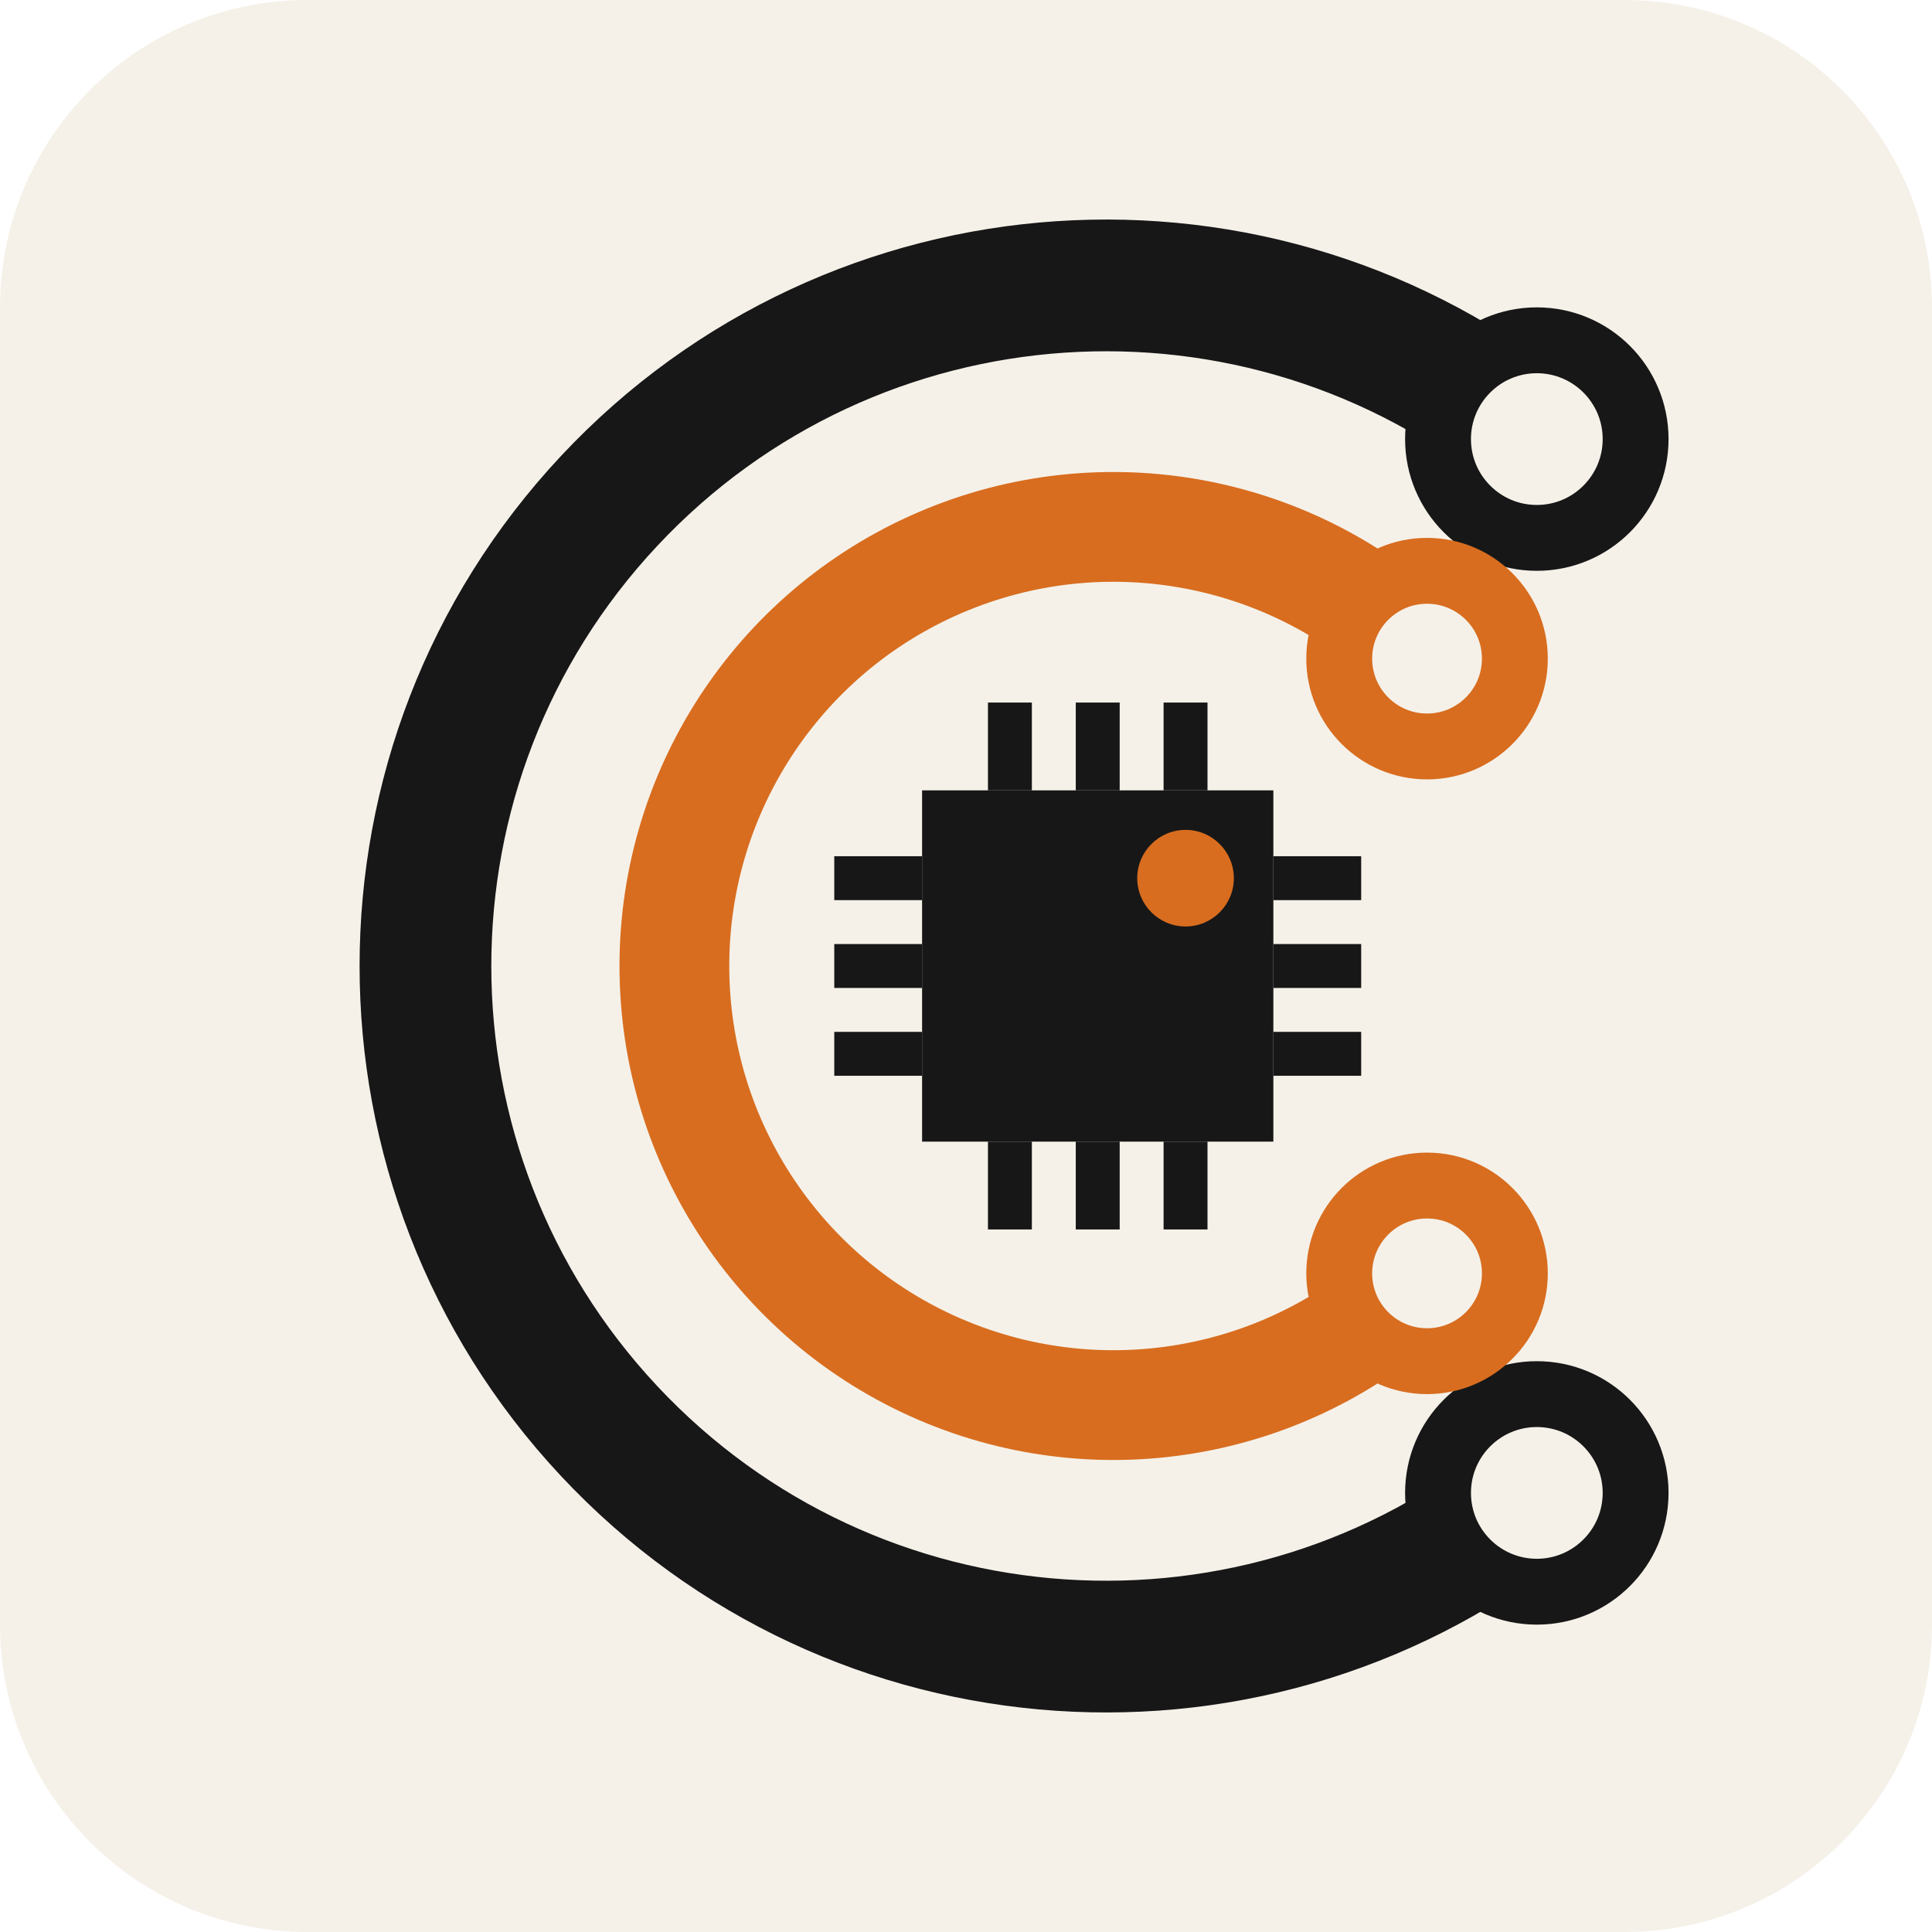
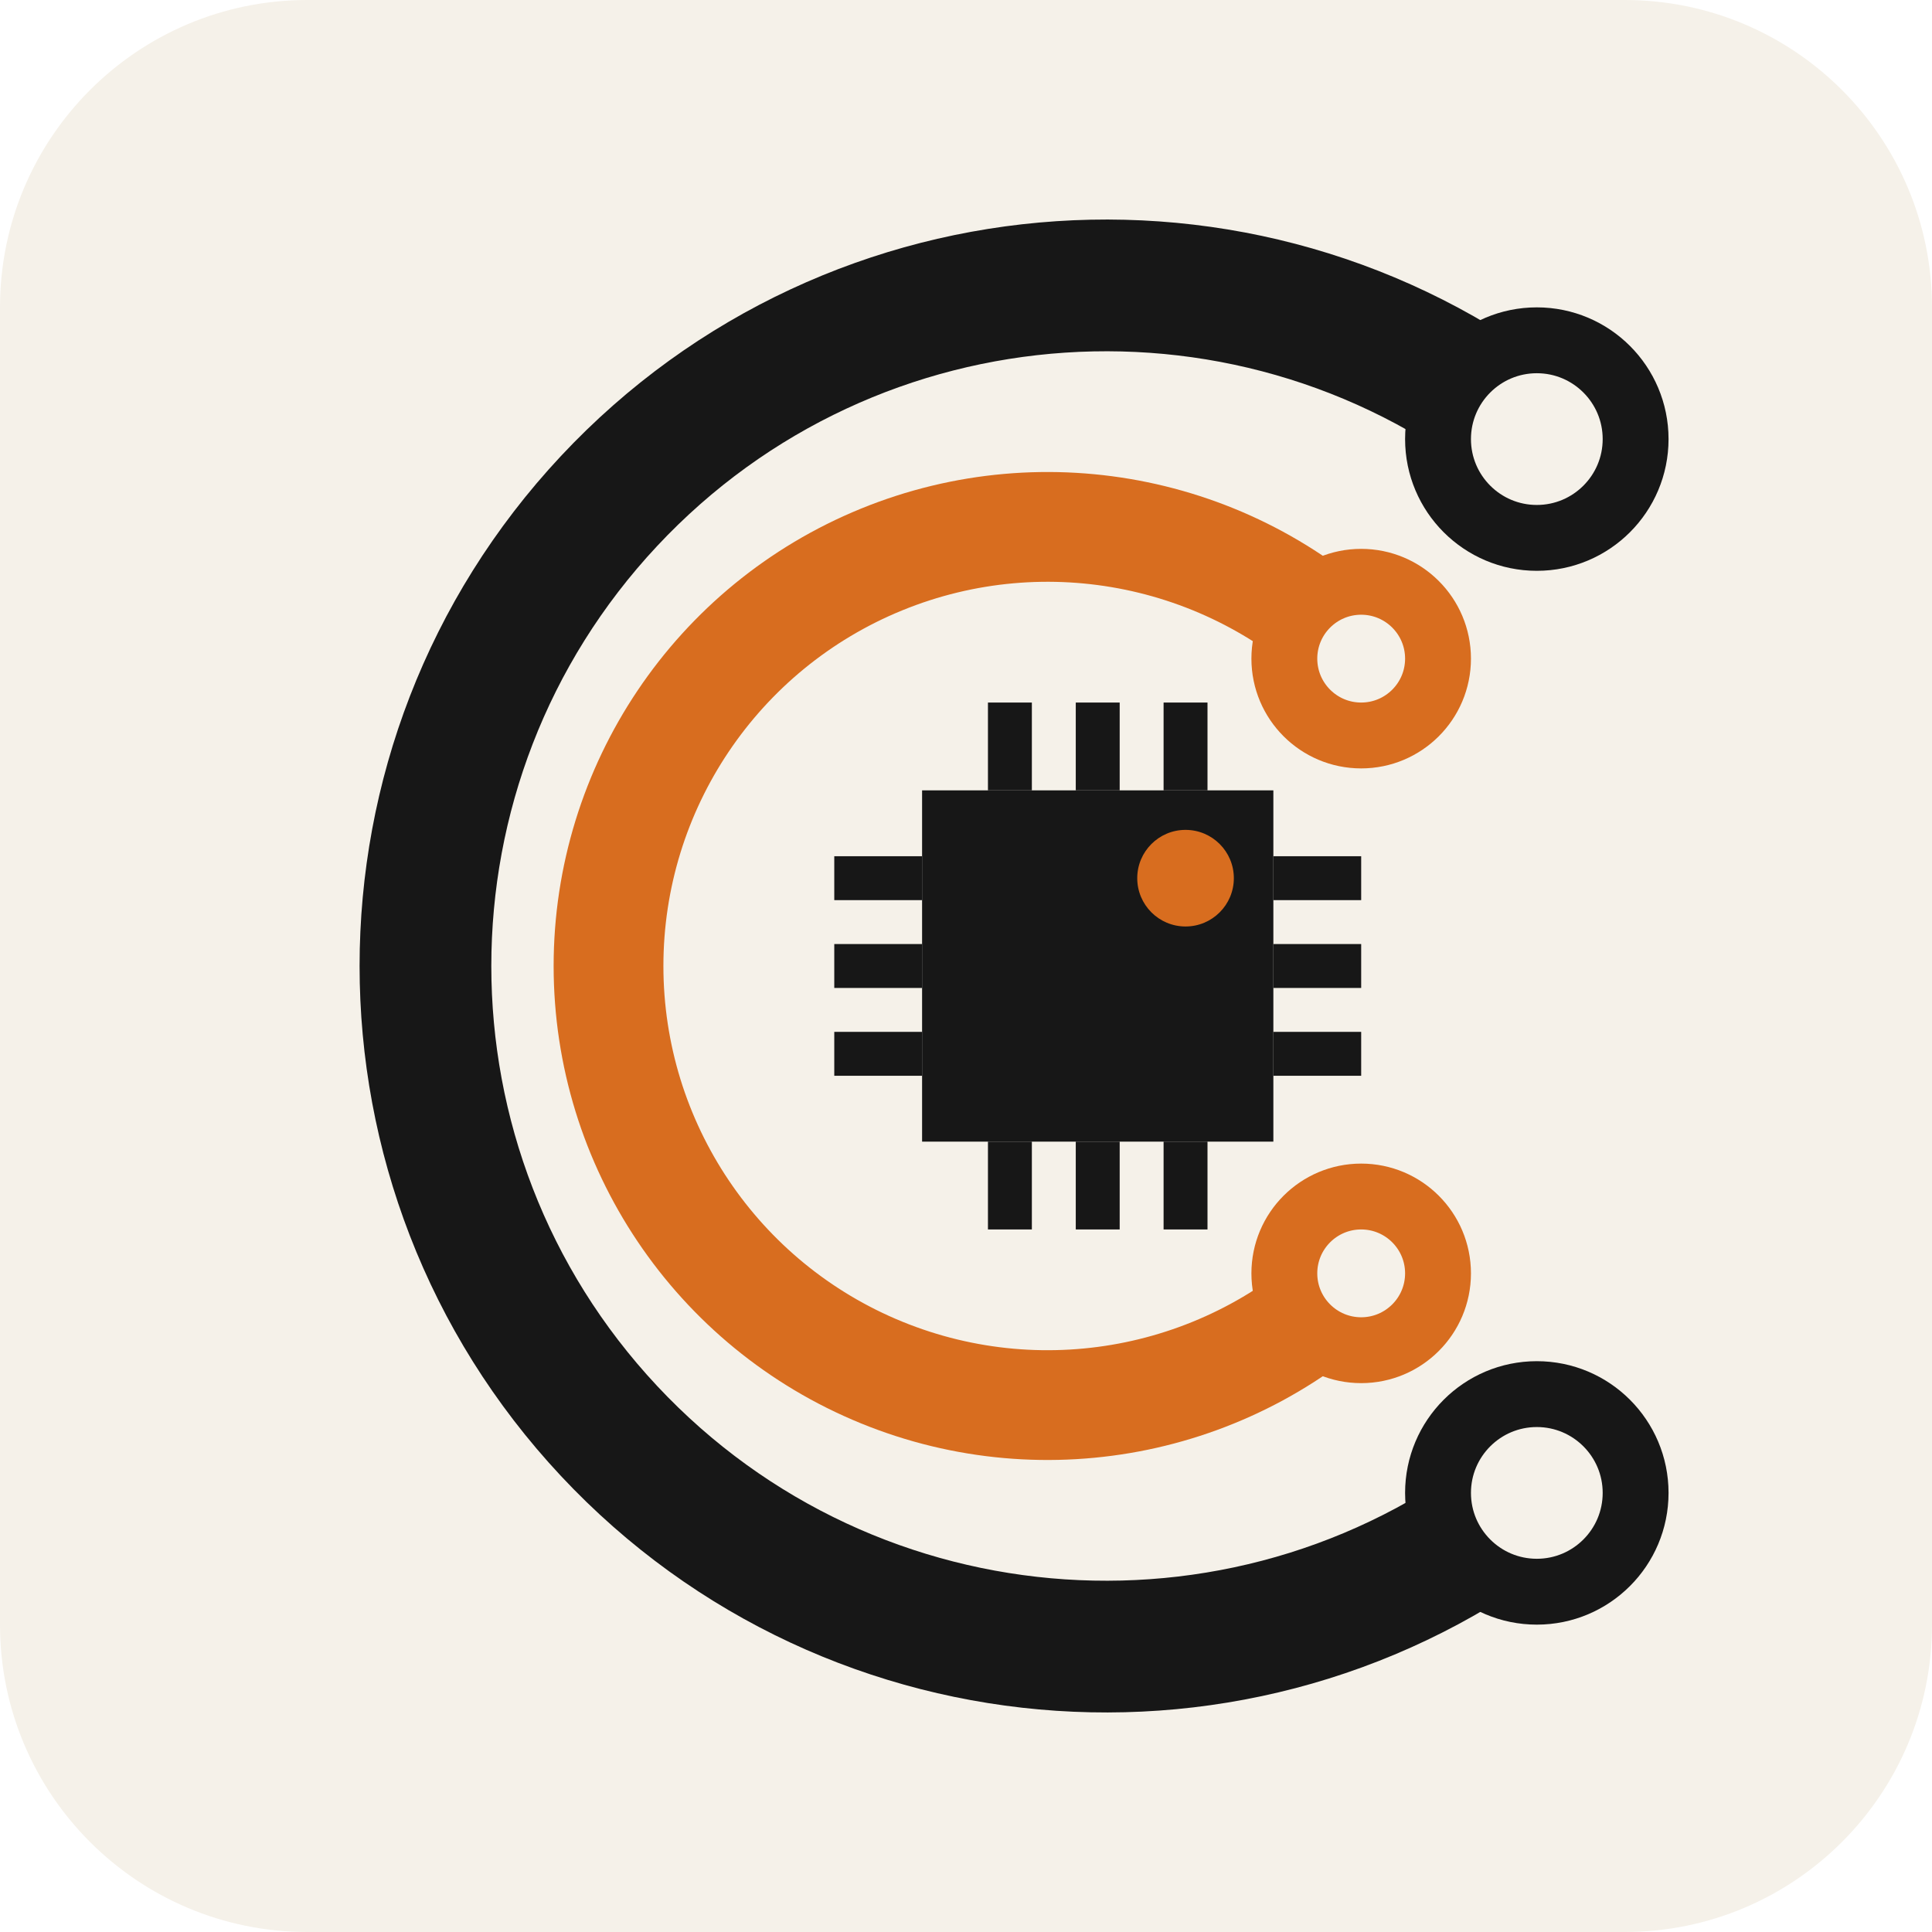
<svg xmlns="http://www.w3.org/2000/svg" viewBox="0 0 88 88">
  <rect width="88" height="88" rx="14" fill="#f5f1e9" />
  <path d="M70 20A31 31 0 1 0 70 68" fill="none" stroke="#171717" stroke-width="6" stroke-linecap="round" />
  <circle cx="70" cy="20" r="4.5" fill="#f5f1e9" stroke="#171717" stroke-width="3" />
  <circle cx="70" cy="68" r="4.5" fill="#f5f1e9" stroke="#171717" stroke-width="3" />
-   <path d="M65 30A20 20 0 1 0 65 58" fill="none" stroke="#d86d1f" stroke-width="5" stroke-linecap="round" />
-   <circle cx="65" cy="30" r="4" fill="#f5f1e9" stroke="#d86d1f" stroke-width="3" />
-   <circle cx="65" cy="58" r="4" fill="#f5f1e9" stroke="#d86d1f" stroke-width="3" />
+   <path d="M62 30A20 20 0 1 0 62 58" fill="none" stroke="#d86d1f" stroke-width="5" stroke-linecap="round" />
+   <circle cx="62" cy="30" r="3.5" fill="#f5f1e9" stroke="#d86d1f" stroke-width="3" />
+   <circle cx="62" cy="58" r="3.5" fill="#f5f1e9" stroke="#d86d1f" stroke-width="3" />
  <rect x="42" y="36" width="16" height="16" fill="#171717" />
  <path d="M46 32v4m4-4v4m4-4v4M46 52v4m4-4v4m4-4v4M38 40h4m-4 4h4m-4 4h4M58 40h4m-4 4h4m-4 4h4" fill="none" stroke="#171717" stroke-width="2" />
  <circle cx="54" cy="40" r="2.2" fill="#d86d1f" />
</svg>
